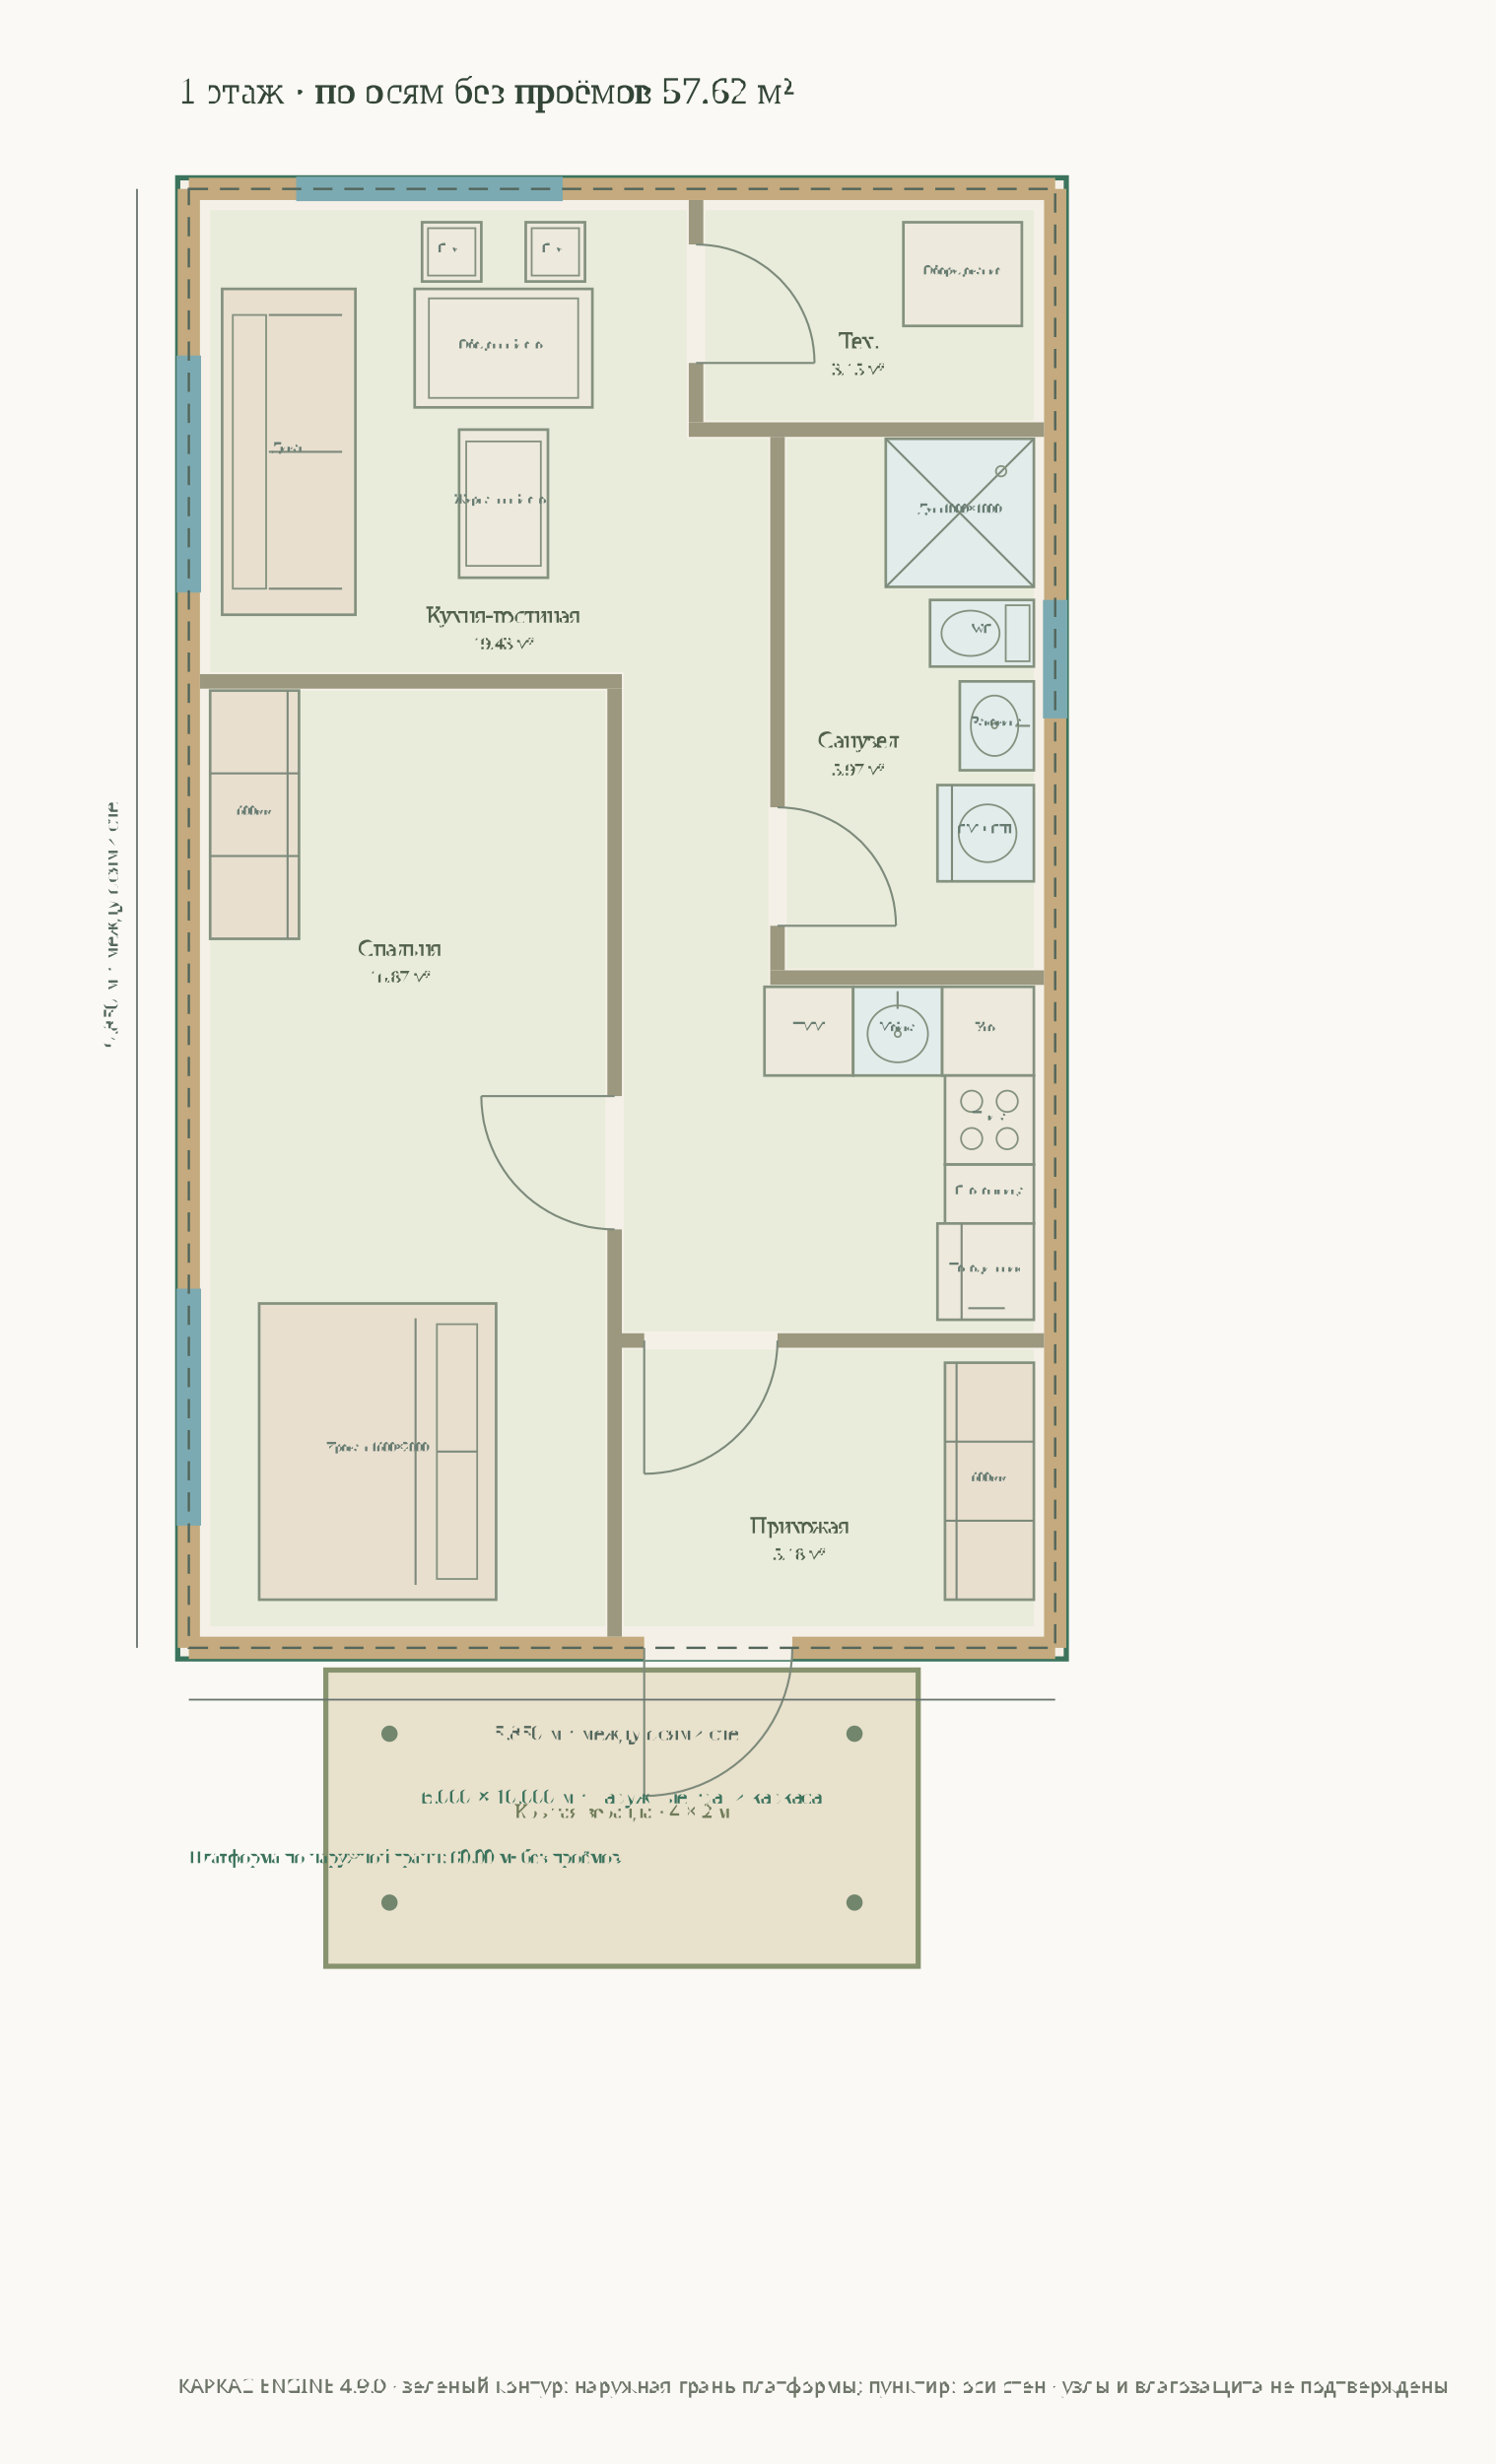
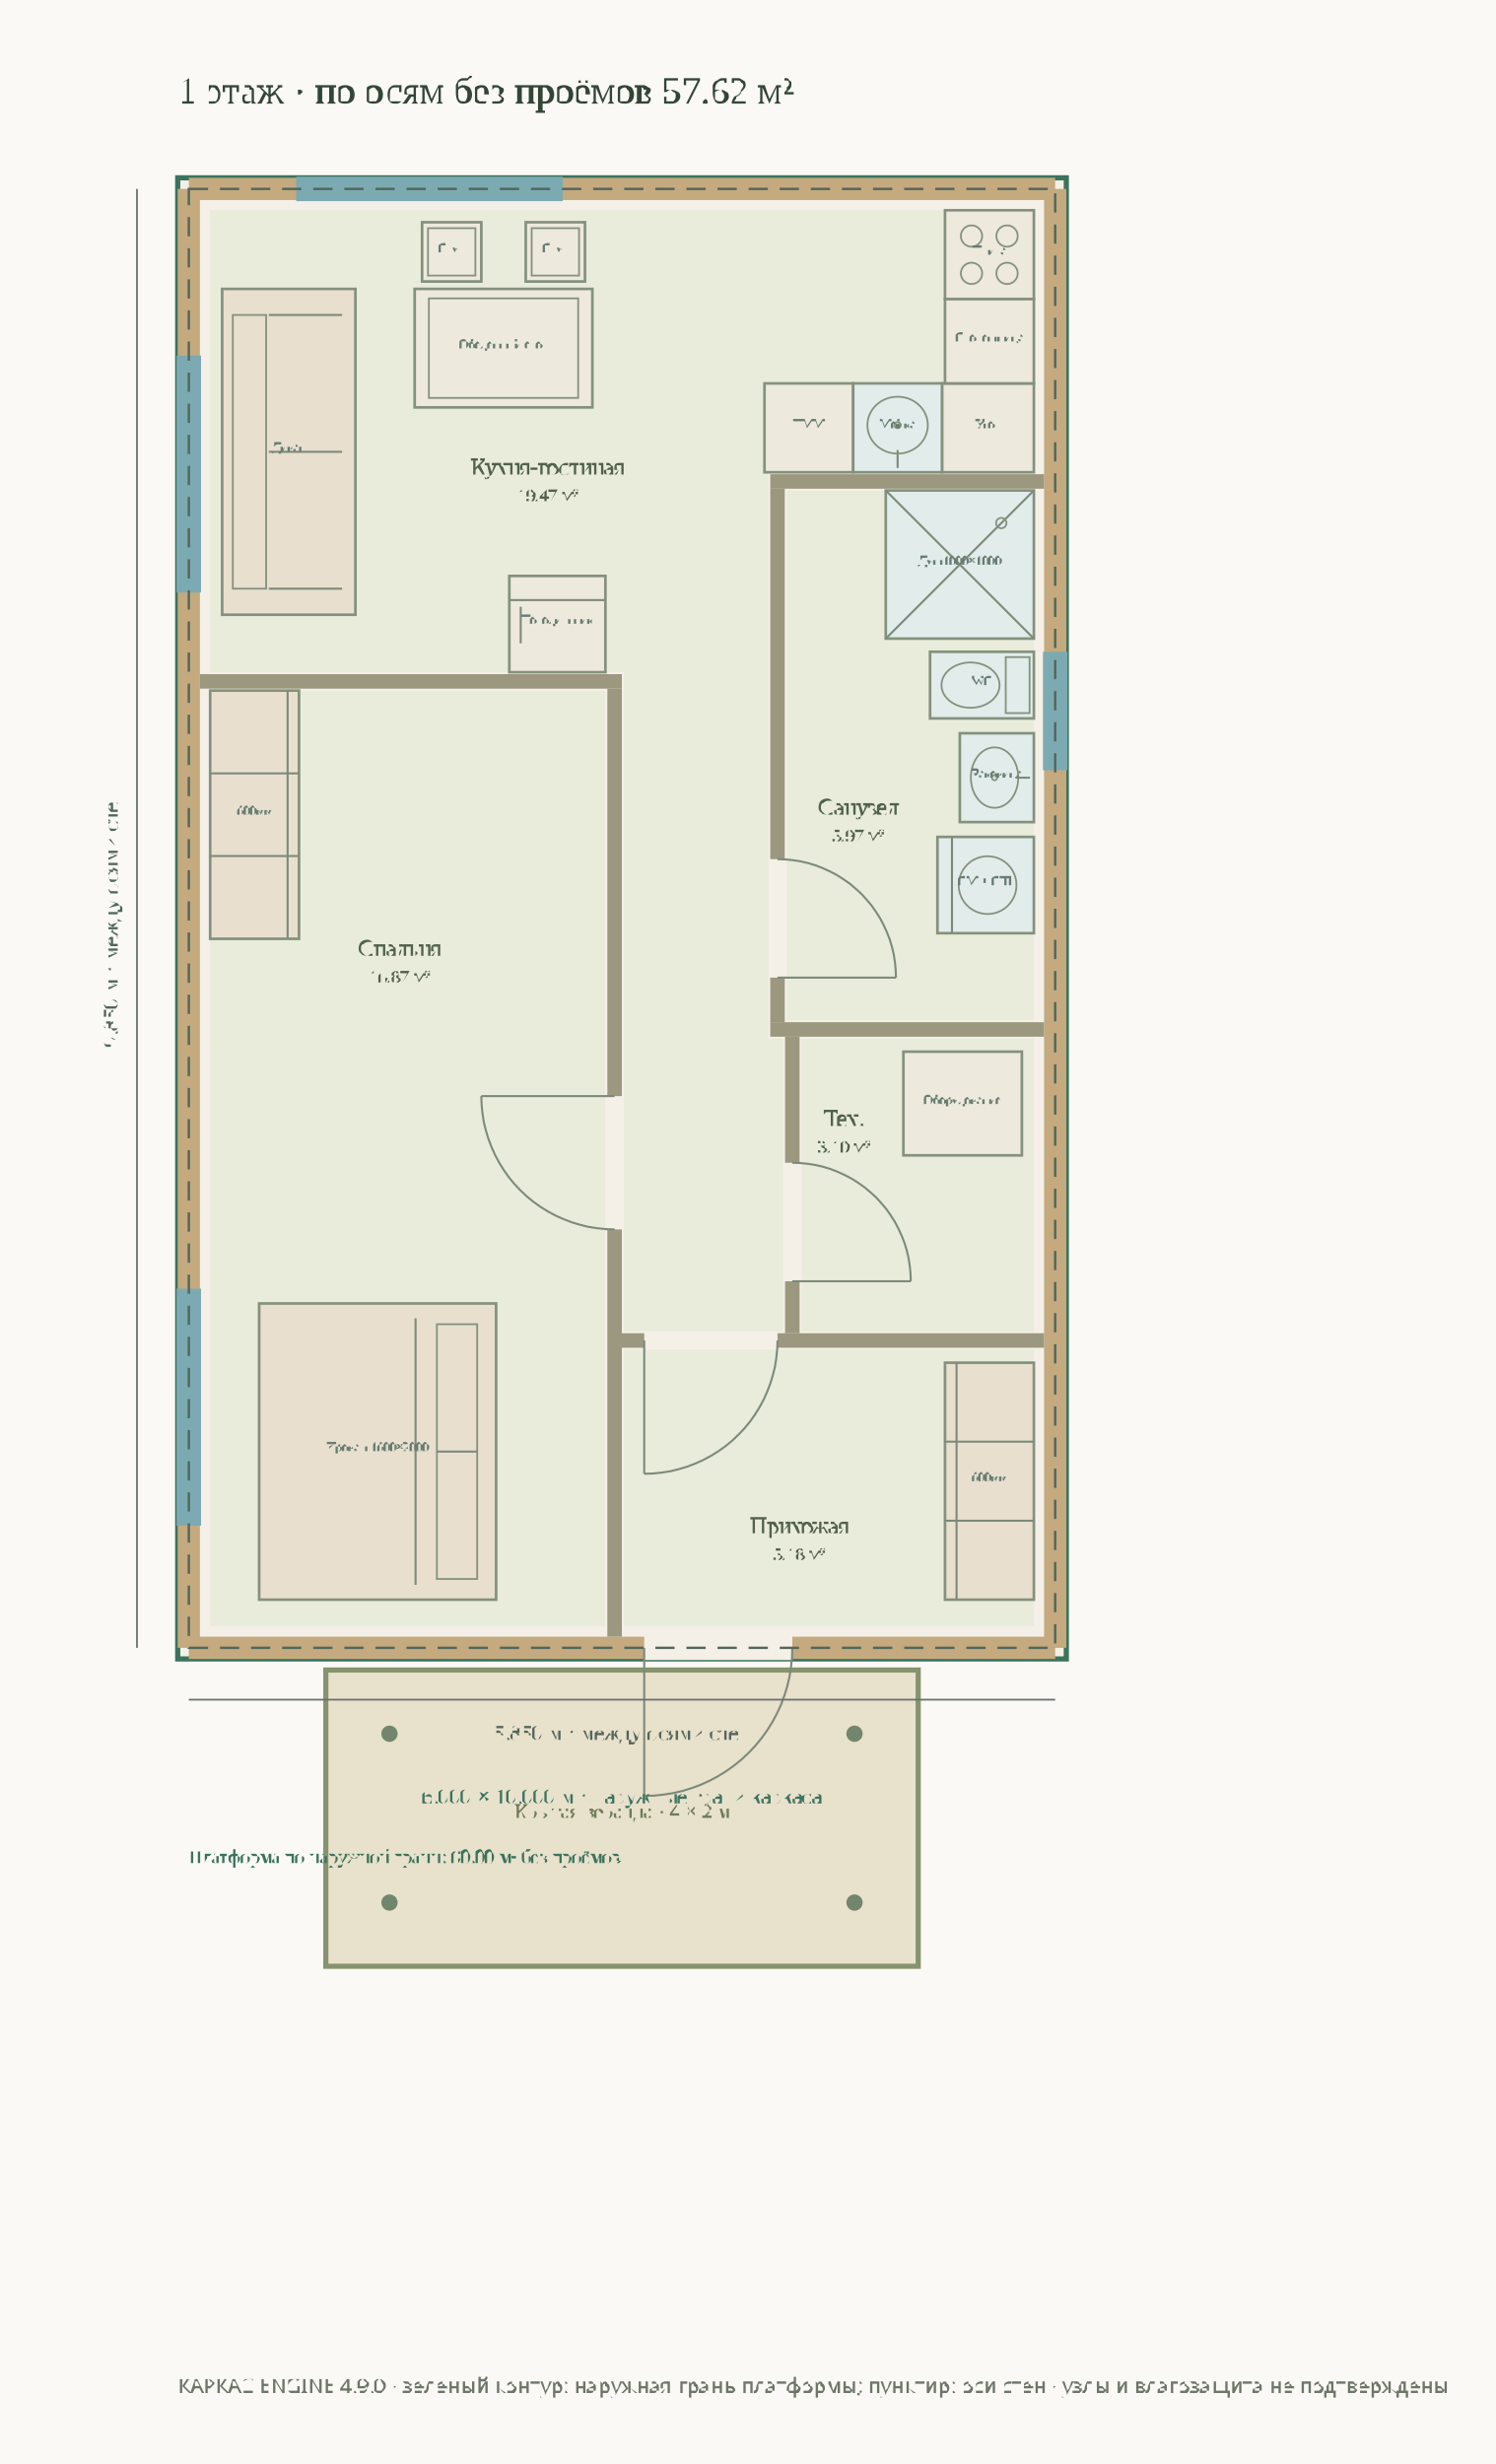
<svg xmlns="http://www.w3.org/2000/svg" viewBox="0 0 10.1 16.635" width="1400" height="2306">
  <rect width="100%" height="100%" fill="#faf9f5" />
  <g data-level="1">
    <text x="1.2" y="0.7" font-size="0.259" fill="#334536">1 этаж · по осям без проёмов 57.62 м²</text>
    <polygon data-reference="platform-outer-face" points="1.2,1.2 7.2,1.2 7.2,11.2 1.2,11.2" fill="#f4f0e7" stroke="#3c735d" stroke-width=".035" />
    <polygon data-annex-id="VERANDA" points="6.2,11.275 2.2,11.275 2.2,13.275 6.2,13.275" fill="#e8e1cc" stroke="#87936f" stroke-width=".035" />
    <text x="4.2" y="12.275" text-anchor="middle" font-size="0.138" fill="#6e7b58">Крытая веранда · 4 × 2 м</text>
    <circle cx="5.77" cy="11.705" r=".055" fill="#71866d" />
    <circle cx="5.77" cy="12.845" r=".055" fill="#71866d" />
    <circle cx="2.63" cy="11.705" r=".055" fill="#71866d" />
    <circle cx="2.63" cy="12.845" r=".055" fill="#71866d" />
-     <polygon points="1.419,1.419 4.638,1.419 4.638,2.962 5.189,2.962 5.189,6.662 6.981,6.662 6.981,8.989 4.212,8.989 4.212,4.538 1.419,4.538" fill="#dce7cd" fill-opacity=".45" />
-     <text x="3.4" y="4.2" text-anchor="middle" font-size="0.155" fill="#52614c">Кухня-гостиная<tspan x="3.4" dy="0.181" font-size="0.121">19.43 м²</tspan>
+     <polygon points="1.419,1.419 6.981,1.419 6.981,3.188 5.189,3.188 5.189,7.011 5.288,7.011 5.288,8.989 4.212,8.989 4.212,4.538 1.419,4.538" fill="#dce7cd" fill-opacity=".45" />
+     <text x="3.7" y="3.2" text-anchor="middle" font-size="0.155" fill="#52614c">Кухня-гостиная<tspan x="3.7" dy="0.181" font-size="0.121">19.47 м²</tspan>
    </text>
    <polygon points="4.212,9.111 6.981,9.111 6.981,10.98 4.212,10.98" fill="#dce7cd" fill-opacity=".45" />
    <text x="5.4" y="10.35" text-anchor="middle" font-size="0.155" fill="#52614c">Прихожая<tspan x="5.4" dy="0.181" font-size="0.121">5.18 м²</tspan>
    </text>
-     <polygon points="4.761,1.419 6.981,1.419 6.981,2.838 4.761,2.838" fill="#dce7cd" fill-opacity=".45" />
-     <text x="5.8" y="2.35" text-anchor="middle" font-size="0.155" fill="#52614c">Тех.<tspan x="5.8" dy="0.181" font-size="0.121">3.15 м²</tspan>
+     <polygon points="5.412,7.011 6.981,7.011 6.981,8.989 5.412,8.989" fill="#dce7cd" fill-opacity=".45" />
+     <text x="5.7" y="7.6" text-anchor="middle" font-size="0.155" fill="#52614c">Тех.<tspan x="5.7" dy="0.181" font-size="0.121">3.10 м²</tspan>
    </text>
-     <polygon points="5.312,2.962 6.981,2.962 6.981,6.538 5.312,6.538" fill="#dce7cd" fill-opacity=".45" />
-     <text x="5.8" y="5.05" text-anchor="middle" font-size="0.155" fill="#52614c">Санузел<tspan x="5.8" dy="0.181" font-size="0.121">5.97 м²</tspan>
+     <polygon points="5.312,3.311 6.981,3.311 6.981,6.889 5.312,6.889" fill="#dce7cd" fill-opacity=".45" />
+     <text x="5.8" y="5.5" text-anchor="middle" font-size="0.155" fill="#52614c">Санузел<tspan x="5.8" dy="0.181" font-size="0.121">5.97 м²</tspan>
    </text>
    <polygon points="1.419,4.662 4.088,4.662 4.088,10.98 1.419,10.98" fill="#dce7cd" fill-opacity=".45" />
    <text x="2.7" y="6.45" text-anchor="middle" font-size="0.155" fill="#52614c">Спальня<tspan x="2.7" dy="0.181" font-size="0.121">16.87 м²</tspan>
    </text>
    <line x1="1.275" y1="1.275" x2="7.125" y2="1.275" stroke="#c4aa7e" stroke-width="0.15" />
    <line x1="7.125" y1="1.275" x2="7.125" y2="11.125" stroke="#c4aa7e" stroke-width="0.15" />
    <line x1="7.125" y1="11.125" x2="1.275" y2="11.125" stroke="#c4aa7e" stroke-width="0.15" />
    <line x1="1.275" y1="11.125" x2="1.275" y2="1.275" stroke="#c4aa7e" stroke-width="0.15" />
    <line x1="4.15" y1="11.05" x2="4.15" y2="4.649" stroke="#9b987f" stroke-width="0.098" />
    <line x1="1.35" y1="4.6" x2="4.199" y2="4.6" stroke="#9b987f" stroke-width="0.098" />
-     <line x1="4.7" y1="1.35" x2="4.7" y2="2.851" stroke="#9b987f" stroke-width="0.098" />
-     <line x1="4.651" y1="2.9" x2="7.05" y2="2.9" stroke="#9b987f" stroke-width="0.098" />
-     <line x1="5.25" y1="2.949" x2="5.25" y2="6.551" stroke="#9b987f" stroke-width="0.098" />
-     <line x1="5.201" y1="6.6" x2="7.05" y2="6.6" stroke="#9b987f" stroke-width="0.098" />
    <line x1="4.199" y1="9.05" x2="7.05" y2="9.05" stroke="#9b987f" stroke-width="0.098" />
+     <line x1="5.35" y1="6.999" x2="5.35" y2="9.001" stroke="#9b987f" stroke-width="0.098" />
+     <line x1="5.201" y1="6.95" x2="7.05" y2="6.95" stroke="#9b987f" stroke-width="0.098" />
+     <line x1="5.25" y1="3.299" x2="5.25" y2="6.901" stroke="#9b987f" stroke-width="0.098" />
+     <line x1="5.201" y1="3.25" x2="7.05" y2="3.25" stroke="#9b987f" stroke-width="0.098" />
    <line x1="5.35" y1="11.125" x2="4.35" y2="11.125" stroke="#f4f0e7" stroke-width="0.165" />
    <line x1="4.35" y1="9.05" x2="5.25" y2="9.05" stroke="#f4f0e7" stroke-width="0.113" />
    <line x1="4.15" y1="8.3" x2="4.15" y2="7.4" stroke="#f4f0e7" stroke-width="0.113" />
    <line x1="1.275" y1="10.3" x2="1.275" y2="8.7" stroke="#7caab2" stroke-width="0.165" />
    <line x1="1.275" y1="4" x2="1.275" y2="2.4" stroke="#7caab2" stroke-width="0.165" />
    <line x1="2" y1="1.275" x2="3.8" y2="1.275" stroke="#7caab2" stroke-width="0.165" />
-     <line x1="7.125" y1="4.05" x2="7.125" y2="4.85" stroke="#7caab2" stroke-width="0.165" />
-     <line x1="4.7" y1="1.65" x2="4.7" y2="2.45" stroke="#f4f0e7" stroke-width="0.113" />
-     <line x1="5.25" y1="5.45" x2="5.25" y2="6.25" stroke="#f4f0e7" stroke-width="0.113" />
+     <line x1="7.125" y1="4.4" x2="7.125" y2="5.2" stroke="#7caab2" stroke-width="0.165" />
+     <line x1="5.35" y1="7.85" x2="5.35" y2="8.65" stroke="#f4f0e7" stroke-width="0.113" />
+     <line x1="5.25" y1="5.8" x2="5.25" y2="6.6" stroke="#f4f0e7" stroke-width="0.113" />
    <g data-fixture-id="DISHWASHER" data-fixture-kind="kitchenRun">
-       <polygon points="5.162,6.662 5.761,6.662 5.761,7.261 5.162,7.261" fill="#ede9dc" stroke="#84917e" stroke-width=".018" />
-       <text x="5.462" y="6.962" text-anchor="middle" font-size="0.086" fill="#687c72">ПММ</text>
+       <polygon points="5.162,2.588 5.761,2.588 5.761,3.188 5.162,3.188" fill="#ede9dc" stroke="#84917e" stroke-width=".018" />
+       <text x="5.462" y="2.889" text-anchor="middle" font-size="0.086" fill="#687c72">ПММ</text>
    </g>
    <g data-fixture-id="SINK" data-fixture-kind="sink">
-       <polygon points="5.761,6.662 6.362,6.662 6.362,7.261 5.761,7.261" fill="#e1eceb" stroke="#84917e" stroke-width=".018" />
-       <polyline points="6.061,6.811 6.061,6.692" fill="none" stroke="#7d8a7b" stroke-width=".014" />
-       <ellipse cx="6.061" cy="6.979" rx="0.204" ry="0.192" transform="rotate(180 6.0615 6.9795)" fill="none" stroke="#84917e" stroke-width=".012" />
-       <ellipse cx="6.061" cy="6.979" rx="0.021" ry="0.021" transform="rotate(180 6.0615 6.9795)" fill="none" stroke="#84917e" stroke-width=".012" />
-       <text x="6.061" y="6.962" text-anchor="middle" font-size="0.086" fill="#687c72">Мойка</text>
+       <polygon points="5.761,2.588 6.362,2.588 6.362,3.188 5.761,3.188" fill="#e1eceb" stroke="#84917e" stroke-width=".018" />
+       <polyline points="6.061,3.038 6.061,3.159" fill="none" stroke="#7d8a7b" stroke-width=".014" />
+       <ellipse cx="6.061" cy="2.87" rx="0.204" ry="0.192" transform="rotate(0 6.0615 2.8705)" fill="none" stroke="#84917e" stroke-width=".012" />
+       <ellipse cx="6.061" cy="2.87" rx="0.021" ry="0.021" transform="rotate(0 6.0615 2.8705)" fill="none" stroke="#84917e" stroke-width=".012" />
+       <text x="6.061" y="2.889" text-anchor="middle" font-size="0.086" fill="#687c72">Мойка</text>
    </g>
    <g data-fixture-id="PREP-CORNER" data-fixture-kind="kitchenCorner">
-       <polygon points="6.362,6.662 6.981,6.662 6.981,7.261 6.362,7.261" fill="#ede9dc" stroke="#84917e" stroke-width=".018" />
-       <text x="6.671" y="6.962" text-anchor="middle" font-size="0.086" fill="#687c72">Угол</text>
+       <polygon points="6.362,2.588 6.981,2.588 6.981,3.188 6.362,3.188" fill="#ede9dc" stroke="#84917e" stroke-width=".018" />
+       <text x="6.671" y="2.889" text-anchor="middle" font-size="0.086" fill="#687c72">Угол</text>
    </g>
    <g data-fixture-id="HOB" data-fixture-kind="hob">
-       <polygon points="6.381,7.261 6.981,7.261 6.981,7.862 6.381,7.862" fill="#ede9dc" stroke="#84917e" stroke-width=".018" />
-       <ellipse cx="6.561" cy="7.688" rx="0.072" ry="0.072" transform="rotate(-90 6.5605 7.6875)" fill="none" stroke="#84917e" stroke-width=".012" />
-       <ellipse cx="6.801" cy="7.688" rx="0.072" ry="0.072" transform="rotate(-90 6.8005 7.6875)" fill="none" stroke="#84917e" stroke-width=".012" />
-       <ellipse cx="6.561" cy="7.436" rx="0.072" ry="0.072" transform="rotate(-90 6.5605 7.4355)" fill="none" stroke="#84917e" stroke-width=".012" />
-       <ellipse cx="6.801" cy="7.436" rx="0.072" ry="0.072" transform="rotate(-90 6.8005 7.4355)" fill="none" stroke="#84917e" stroke-width=".012" />
-       <text x="6.681" y="7.562" text-anchor="middle" font-size="0.086" fill="#687c72">Плита</text>
+       <polygon points="6.381,1.419 6.981,1.419 6.981,2.019 6.381,2.019" fill="#ede9dc" stroke="#84917e" stroke-width=".018" />
+       <ellipse cx="6.561" cy="1.845" rx="0.072" ry="0.072" transform="rotate(-90 6.5605 1.8455)" fill="none" stroke="#84917e" stroke-width=".012" />
+       <ellipse cx="6.801" cy="1.845" rx="0.072" ry="0.072" transform="rotate(-90 6.8005 1.8455)" fill="none" stroke="#84917e" stroke-width=".012" />
+       <ellipse cx="6.561" cy="1.593" rx="0.072" ry="0.072" transform="rotate(-90 6.5605 1.5935)" fill="none" stroke="#84917e" stroke-width=".012" />
+       <ellipse cx="6.801" cy="1.593" rx="0.072" ry="0.072" transform="rotate(-90 6.8005 1.5935)" fill="none" stroke="#84917e" stroke-width=".012" />
+       <text x="6.681" y="1.72" text-anchor="middle" font-size="0.086" fill="#687c72">Плита</text>
    </g>
    <g data-fixture-id="PREP" data-fixture-kind="kitchenRun">
-       <polygon points="6.381,7.862 6.981,7.862 6.981,8.26 6.381,8.26" fill="#ede9dc" stroke="#84917e" stroke-width=".018" />
-       <text x="6.681" y="8.061" text-anchor="middle" font-size="0.086" fill="#687c72">Столешница</text>
+       <polygon points="6.381,2.019 6.981,2.019 6.981,2.588 6.381,2.588" fill="#ede9dc" stroke="#84917e" stroke-width=".018" />
+       <text x="6.681" y="2.304" text-anchor="middle" font-size="0.086" fill="#687c72">Столешница</text>
    </g>
    <g data-fixture-id="FRIDGE" data-fixture-kind="fridge">
-       <polygon points="6.33,8.26 6.981,8.26 6.981,8.91 6.33,8.91" fill="#ede9dc" stroke="#84917e" stroke-width=".018" />
-       <polyline points="6.493,8.91 6.493,8.26" fill="none" stroke="#7d8a7b" stroke-width=".014" />
-       <polyline points="6.538,8.832 6.785,8.832" fill="none" stroke="#7d8a7b" stroke-width=".014" />
-       <text x="6.655" y="8.585" text-anchor="middle" font-size="0.086" fill="#687c72">Холодильник</text>
+       <polygon points="3.439,3.888 4.088,3.888 4.088,4.538 3.439,4.538" fill="#ede9dc" stroke="#84917e" stroke-width=".018" />
+       <polyline points="3.439,4.051 4.088,4.051" fill="none" stroke="#7d8a7b" stroke-width=".014" />
+       <polyline points="3.516,4.096 3.516,4.343" fill="none" stroke="#7d8a7b" stroke-width=".014" />
+       <text x="3.764" y="4.213" text-anchor="middle" font-size="0.086" fill="#687c72">Холодильник</text>
    </g>
    <g data-fixture-id="SOFA" data-fixture-kind="sofa">
      <polygon points="1.5,1.95 2.4,1.95 2.4,4.15 1.5,4.15" fill="#e8dfcf" stroke="#84917e" stroke-width=".018" />
      <polygon points="1.797,2.126 1.797,3.974 1.572,3.974 1.572,2.126" fill="none" stroke="#84917e" stroke-width=".012" />
      <polyline points="2.31,2.126 1.815,2.126" fill="none" stroke="#7d8a7b" stroke-width=".014" />
      <polyline points="2.31,3.974 1.815,3.974" fill="none" stroke="#7d8a7b" stroke-width=".014" />
      <polyline points="2.31,3.05 1.815,3.05" fill="none" stroke="#7d8a7b" stroke-width=".014" />
      <text x="1.95" y="3.05" text-anchor="middle" font-size="0.086" fill="#687c72">Диван</text>
-     </g>
-     <g data-fixture-id="COFFEE" data-fixture-kind="table">
-       <polygon points="3.1,2.9 3.7,2.9 3.7,3.9 3.1,3.9" fill="#ede9dc" stroke="#84917e" stroke-width=".018" />
-       <polygon points="3.148,2.98 3.652,2.98 3.652,3.82 3.148,3.82" fill="none" stroke="#84917e" stroke-width=".012" />
-       <text x="3.4" y="3.4" text-anchor="middle" font-size="0.086" fill="#687c72">Журнальный стол</text>
    </g>
    <g data-fixture-id="DINING" data-fixture-kind="table">
      <polygon points="2.8,1.95 4,1.95 4,2.75 2.8,2.75" fill="#ede9dc" stroke="#84917e" stroke-width=".018" />
      <polygon points="2.896,2.014 3.904,2.014 3.904,2.686 2.896,2.686" fill="none" stroke="#84917e" stroke-width=".012" />
      <text x="3.4" y="2.35" text-anchor="middle" font-size="0.086" fill="#687c72">Обеденный стол</text>
    </g>
    <g data-fixture-id="CHAIR-1" data-fixture-kind="chair">
      <polygon points="2.85,1.5 3.25,1.5 3.25,1.9 2.85,1.9" fill="#ede9dc" stroke="#84917e" stroke-width=".018" />
      <polygon points="2.89,1.54 3.21,1.54 3.21,1.86 2.89,1.86" fill="none" stroke="#84917e" stroke-width=".012" />
      <text x="3.05" y="1.7" text-anchor="middle" font-size="0.086" fill="#687c72">Стул</text>
    </g>
    <g data-fixture-id="CHAIR-2" data-fixture-kind="chair">
      <polygon points="3.55,1.5 3.95,1.5 3.95,1.9 3.55,1.9" fill="#ede9dc" stroke="#84917e" stroke-width=".018" />
      <polygon points="3.59,1.54 3.91,1.54 3.91,1.86 3.59,1.86" fill="none" stroke="#84917e" stroke-width=".012" />
      <text x="3.75" y="1.7" text-anchor="middle" font-size="0.086" fill="#687c72">Стул</text>
    </g>
    <g data-fixture-id="ENTRY-CLOSET" data-fixture-kind="wardrobe">
      <polygon points="6.381,9.2 6.981,9.2 6.981,10.8 6.381,10.8" fill="#e8dfcf" stroke="#84917e" stroke-width=".018" />
      <polyline points="6.381,10.267 6.981,10.267" fill="none" stroke="#7d8a7b" stroke-width=".014" />
      <polyline points="6.381,9.733 6.981,9.733" fill="none" stroke="#7d8a7b" stroke-width=".014" />
      <polyline points="6.459,10.8 6.459,9.2" fill="none" stroke="#7d8a7b" stroke-width=".014" />
      <text x="6.681" y="10" text-anchor="middle" font-size="0.086" fill="#687c72">600мм</text>
    </g>
    <g data-fixture-id="TECH-RESERVE" data-fixture-kind="utilityEquipment">
-       <polygon points="6.1,1.5 6.9,1.5 6.9,2.2 6.1,2.2" fill="#ede9dc" stroke="#84917e" stroke-width=".018" />
-       <text x="6.5" y="1.85" text-anchor="middle" font-size="0.086" fill="#687c72">Оборудование</text>
+       <polygon points="6.1,7.1 6.9,7.1 6.9,7.8 6.1,7.8" fill="#ede9dc" stroke="#84917e" stroke-width=".018" />
+       <text x="6.5" y="7.45" text-anchor="middle" font-size="0.086" fill="#687c72">Оборудование</text>
    </g>
    <g data-fixture-id="SHOWER" data-fixture-kind="shower">
-       <polygon points="5.981,2.962 6.981,2.962 6.981,3.962 5.981,3.962" fill="#e1eceb" stroke="#84917e" stroke-width=".018" />
-       <polyline points="5.981,3.962 6.981,2.962" fill="none" stroke="#7d8a7b" stroke-width=".014" />
-       <polyline points="6.981,3.962 5.981,2.962" fill="none" stroke="#7d8a7b" stroke-width=".014" />
-       <ellipse cx="6.761" cy="3.181" rx="0.035" ry="0.035" transform="rotate(-90 6.7605 3.1815)" fill="none" stroke="#84917e" stroke-width=".012" />
-       <text x="6.481" y="3.462" text-anchor="middle" font-size="0.086" fill="#687c72">Душ1000×1000</text>
+       <polygon points="5.981,3.311 6.981,3.311 6.981,4.311 5.981,4.311" fill="#e1eceb" stroke="#84917e" stroke-width=".018" />
+       <polyline points="5.981,4.311 6.981,3.311" fill="none" stroke="#7d8a7b" stroke-width=".014" />
+       <polyline points="6.981,4.311 5.981,3.311" fill="none" stroke="#7d8a7b" stroke-width=".014" />
+       <ellipse cx="6.761" cy="3.532" rx="0.035" ry="0.035" transform="rotate(-90 6.7605 3.5315)" fill="none" stroke="#84917e" stroke-width=".012" />
+       <text x="6.481" y="3.811" text-anchor="middle" font-size="0.086" fill="#687c72">Душ1000×1000</text>
    </g>
    <g data-fixture-id="BASIN" data-fixture-kind="washbasin">
-       <polygon points="6.481,4.6 6.981,4.6 6.981,5.2 6.481,5.2" fill="#e1eceb" stroke="#84917e" stroke-width=".018" />
-       <polyline points="6.856,4.9 6.955,4.9" fill="none" stroke="#7d8a7b" stroke-width=".014" />
-       <ellipse cx="6.716" cy="4.9" rx="0.204" ry="0.16" transform="rotate(-90 6.7155 4.9)" fill="none" stroke="#84917e" stroke-width=".012" />
-       <ellipse cx="6.716" cy="4.9" rx="0.018" ry="0.018" transform="rotate(-90 6.7155 4.9)" fill="none" stroke="#84917e" stroke-width=".012" />
-       <text x="6.731" y="4.9" text-anchor="middle" font-size="0.086" fill="#687c72">Раковина</text>
+       <polygon points="6.481,4.95 6.981,4.95 6.981,5.55 6.481,5.55" fill="#e1eceb" stroke="#84917e" stroke-width=".018" />
+       <polyline points="6.856,5.25 6.955,5.25" fill="none" stroke="#7d8a7b" stroke-width=".014" />
+       <ellipse cx="6.716" cy="5.25" rx="0.204" ry="0.16" transform="rotate(-90 6.7155 5.25)" fill="none" stroke="#84917e" stroke-width=".012" />
+       <ellipse cx="6.716" cy="5.25" rx="0.018" ry="0.018" transform="rotate(-90 6.7155 5.25)" fill="none" stroke="#84917e" stroke-width=".012" />
+       <text x="6.731" y="5.25" text-anchor="middle" font-size="0.086" fill="#687c72">Раковина</text>
    </g>
    <g data-fixture-id="WC" data-fixture-kind="wc">
-       <polygon points="6.28,4.05 6.981,4.05 6.981,4.5 6.28,4.5" fill="#e1eceb" stroke="#84917e" stroke-width=".018" />
-       <polygon points="6.791,4.464 6.791,4.086 6.952,4.086 6.952,4.464" fill="none" stroke="#84917e" stroke-width=".012" />
-       <ellipse cx="6.553" cy="4.275" rx="0.153" ry="0.196" transform="rotate(-90 6.553195 4.275)" fill="none" stroke="#84917e" stroke-width=".012" />
-       <text x="6.63" y="4.275" text-anchor="middle" font-size="0.086" fill="#687c72">WC</text>
+       <polygon points="6.28,4.4 6.981,4.4 6.981,4.85 6.28,4.85" fill="#e1eceb" stroke="#84917e" stroke-width=".018" />
+       <polygon points="6.791,4.814 6.791,4.436 6.952,4.436 6.952,4.814" fill="none" stroke="#84917e" stroke-width=".012" />
+       <ellipse cx="6.553" cy="4.625" rx="0.153" ry="0.196" transform="rotate(-90 6.553195 4.625)" fill="none" stroke="#84917e" stroke-width=".012" />
+       <text x="6.63" y="4.625" text-anchor="middle" font-size="0.086" fill="#687c72">WC</text>
    </g>
    <g data-fixture-id="WASHER" data-fixture-kind="washer">
-       <polygon points="6.33,5.3 6.981,5.3 6.981,5.95 6.33,5.95" fill="#e1eceb" stroke="#84917e" stroke-width=".018" />
-       <polyline points="6.428,5.95 6.428,5.3" fill="none" stroke="#7d8a7b" stroke-width=".014" />
-       <ellipse cx="6.668" cy="5.625" rx="0.195" ry="0.195" transform="rotate(-90 6.6685 5.625)" fill="none" stroke="#84917e" stroke-width=".012" />
-       <text x="6.655" y="5.625" text-anchor="middle" font-size="0.086" fill="#687c72">СМ + СШ</text>
+       <polygon points="6.33,5.65 6.981,5.65 6.981,6.3 6.33,6.3" fill="#e1eceb" stroke="#84917e" stroke-width=".018" />
+       <polyline points="6.428,6.3 6.428,5.65" fill="none" stroke="#7d8a7b" stroke-width=".014" />
+       <ellipse cx="6.668" cy="5.975" rx="0.195" ry="0.195" transform="rotate(-90 6.6685 5.975)" fill="none" stroke="#84917e" stroke-width=".012" />
+       <text x="6.655" y="5.975" text-anchor="middle" font-size="0.086" fill="#687c72">СМ + СШ</text>
    </g>
    <g data-fixture-id="BED-160" data-fixture-kind="bed">
      <polygon points="1.75,8.8 3.35,8.8 3.35,10.8 1.75,10.8" fill="#e8dfcf" stroke="#84917e" stroke-width=".018" />
      <polygon points="3.222,8.94 3.222,10.66 2.95,10.66 2.95,8.94" fill="none" stroke="#84917e" stroke-width=".012" />
      <polyline points="2.806,8.9 2.806,10.7" fill="none" stroke="#7d8a7b" stroke-width=".014" />
      <polyline points="3.222,9.8 2.95,9.8" fill="none" stroke="#7d8a7b" stroke-width=".014" />
      <text x="2.55" y="9.8" text-anchor="middle" font-size="0.086" fill="#687c72">Кровать1600×2000</text>
    </g>
    <g data-fixture-id="BED-CLOSET" data-fixture-kind="wardrobe">
      <polygon points="1.419,4.662 2.019,4.662 2.019,6.338 1.419,6.338" fill="#e8dfcf" stroke="#84917e" stroke-width=".018" />
      <polyline points="2.019,5.221 1.419,5.221" fill="none" stroke="#7d8a7b" stroke-width=".014" />
      <polyline points="2.019,5.779 1.419,5.779" fill="none" stroke="#7d8a7b" stroke-width=".014" />
      <polyline points="1.942,4.662 1.942,6.338" fill="none" stroke="#7d8a7b" stroke-width=".014" />
      <text x="1.72" y="5.5" text-anchor="middle" font-size="0.086" fill="#687c72">600мм</text>
    </g>
    <g data-door-swing="D-ENTRY">
      <polyline points="5.35,11.125 5.348,11.19 5.341,11.256 5.331,11.32 5.316,11.384 5.297,11.446 5.274,11.508 5.247,11.567 5.216,11.625 5.181,11.681 5.143,11.734 5.102,11.784 5.057,11.832 5.009,11.877 4.959,11.918 4.906,11.956 4.85,11.991 4.792,12.022 4.733,12.049 4.671,12.072 4.609,12.091 4.545,12.106 4.481,12.116 4.415,12.123 4.35,12.125" fill="none" stroke="#7d8a7b" stroke-width=".014" />
      <polyline points="4.35,11.125 4.35,12.125" fill="none" stroke="#7d8a7b" stroke-width=".014" />
    </g>
    <g data-door-swing="D-THERMAL">
      <polyline points="5.25,9.05 5.248,9.109 5.242,9.167 5.233,9.226 5.219,9.283 5.202,9.339 5.181,9.394 5.157,9.448 5.129,9.5 5.098,9.55 5.064,9.598 5.027,9.643 4.986,9.686 4.943,9.727 4.898,9.764 4.85,9.798 4.8,9.829 4.748,9.857 4.694,9.881 4.639,9.902 4.583,9.919 4.526,9.933 4.467,9.942 4.409,9.948 4.35,9.95" fill="none" stroke="#7d8a7b" stroke-width=".014" />
      <polyline points="4.35,9.05 4.35,9.95" fill="none" stroke="#7d8a7b" stroke-width=".014" />
    </g>
    <g data-door-swing="D-TECH">
-       <polyline points="4.7,1.65 4.752,1.652 4.804,1.657 4.856,1.665 4.907,1.677 4.957,1.692 5.006,1.711 5.054,1.733 5.1,1.757 5.144,1.785 5.187,1.815 5.227,1.849 5.266,1.884 5.301,1.923 5.335,1.963 5.365,2.006 5.393,2.05 5.417,2.096 5.439,2.144 5.458,2.193 5.473,2.243 5.485,2.294 5.493,2.346 5.498,2.398 5.5,2.45" fill="none" stroke="#7d8a7b" stroke-width=".014" />
-       <polyline points="4.7,2.45 5.5,2.45" fill="none" stroke="#7d8a7b" stroke-width=".014" />
+       <polyline points="5.35,7.85 5.402,7.852 5.454,7.857 5.506,7.865 5.557,7.877 5.607,7.892 5.656,7.911 5.704,7.933 5.75,7.957 5.794,7.985 5.837,8.015 5.877,8.049 5.916,8.084 5.951,8.123 5.985,8.163 6.015,8.206 6.043,8.25 6.067,8.296 6.089,8.344 6.108,8.393 6.123,8.443 6.135,8.494 6.143,8.546 6.148,8.598 6.15,8.65" fill="none" stroke="#7d8a7b" stroke-width=".014" />
+       <polyline points="5.35,8.65 6.15,8.65" fill="none" stroke="#7d8a7b" stroke-width=".014" />
    </g>
    <g data-door-swing="D-BATH">
-       <polyline points="5.25,5.45 5.302,5.452 5.354,5.457 5.406,5.465 5.457,5.477 5.507,5.492 5.556,5.511 5.604,5.533 5.65,5.557 5.694,5.585 5.737,5.615 5.777,5.649 5.816,5.684 5.851,5.723 5.885,5.763 5.915,5.806 5.943,5.85 5.967,5.896 5.989,5.944 6.008,5.993 6.023,6.043 6.035,6.094 6.043,6.146 6.048,6.198 6.05,6.25" fill="none" stroke="#7d8a7b" stroke-width=".014" />
-       <polyline points="5.25,6.25 6.05,6.25" fill="none" stroke="#7d8a7b" stroke-width=".014" />
+       <polyline points="5.25,5.8 5.302,5.802 5.354,5.807 5.406,5.815 5.457,5.827 5.507,5.842 5.556,5.861 5.604,5.883 5.65,5.907 5.694,5.935 5.737,5.965 5.777,5.999 5.816,6.034 5.851,6.073 5.885,6.113 5.915,6.156 5.943,6.2 5.967,6.246 5.989,6.294 6.008,6.343 6.023,6.393 6.035,6.444 6.043,6.496 6.048,6.548 6.05,6.6" fill="none" stroke="#7d8a7b" stroke-width=".014" />
+       <polyline points="5.25,6.6 6.05,6.6" fill="none" stroke="#7d8a7b" stroke-width=".014" />
    </g>
    <g data-door-swing="D-BED">
      <polyline points="4.15,8.3 4.091,8.298 4.033,8.292 3.974,8.283 3.917,8.269 3.861,8.252 3.806,8.231 3.752,8.207 3.7,8.179 3.65,8.148 3.602,8.114 3.557,8.077 3.514,8.036 3.473,7.993 3.436,7.948 3.402,7.9 3.371,7.85 3.343,7.798 3.319,7.744 3.298,7.689 3.281,7.633 3.267,7.576 3.258,7.517 3.252,7.459 3.25,7.4" fill="none" stroke="#7d8a7b" stroke-width=".014" />
      <polyline points="4.15,7.4 3.25,7.4" fill="none" stroke="#7d8a7b" stroke-width=".014" />
    </g>
    <polygon data-reference="wall-axes" points="1.275,1.275 7.125,1.275 7.125,11.125 1.275,11.125" fill="none" stroke="#53665b" stroke-width=".016" stroke-dasharray=".13 .08" />
    <line x1="1.275" y1="11.475" x2="7.125" y2="11.475" stroke="#68736e" stroke-width=".012" />
    <text x="4.2" y="11.745" text-anchor="middle" font-size="0.147" fill="#53665b">5.850 м · между осями стен</text>
    <line x1="0.925" y1="1.275" x2="0.925" y2="11.125" stroke="#68736e" stroke-width=".012" />
    <text transform="translate(0.795 6.2) rotate(-90)" text-anchor="middle" font-size="0.147" fill="#53665b">9.850 м · между осями стен</text>
    <text x="1.275" y="12.575" font-size="0.129" fill="#3c735d">Платформа по наружной грани: 60.00 м² без проёмов</text>
    <text x="4.2" y="12.175" text-anchor="middle" font-size="0.147" fill="#3c735d">6.000 × 10.000 м · наружные грани каркаса</text>
  </g>
  <text x="1.2" y="16.155" font-family="sans-serif" font-size="0.138" fill="#6e7569">КАРКАС ENGINE 4.9.0 · зелёный контур: наружная грань платформы; пунктир: оси стен · узлы и влагозащита не подтверждены</text>
</svg>
